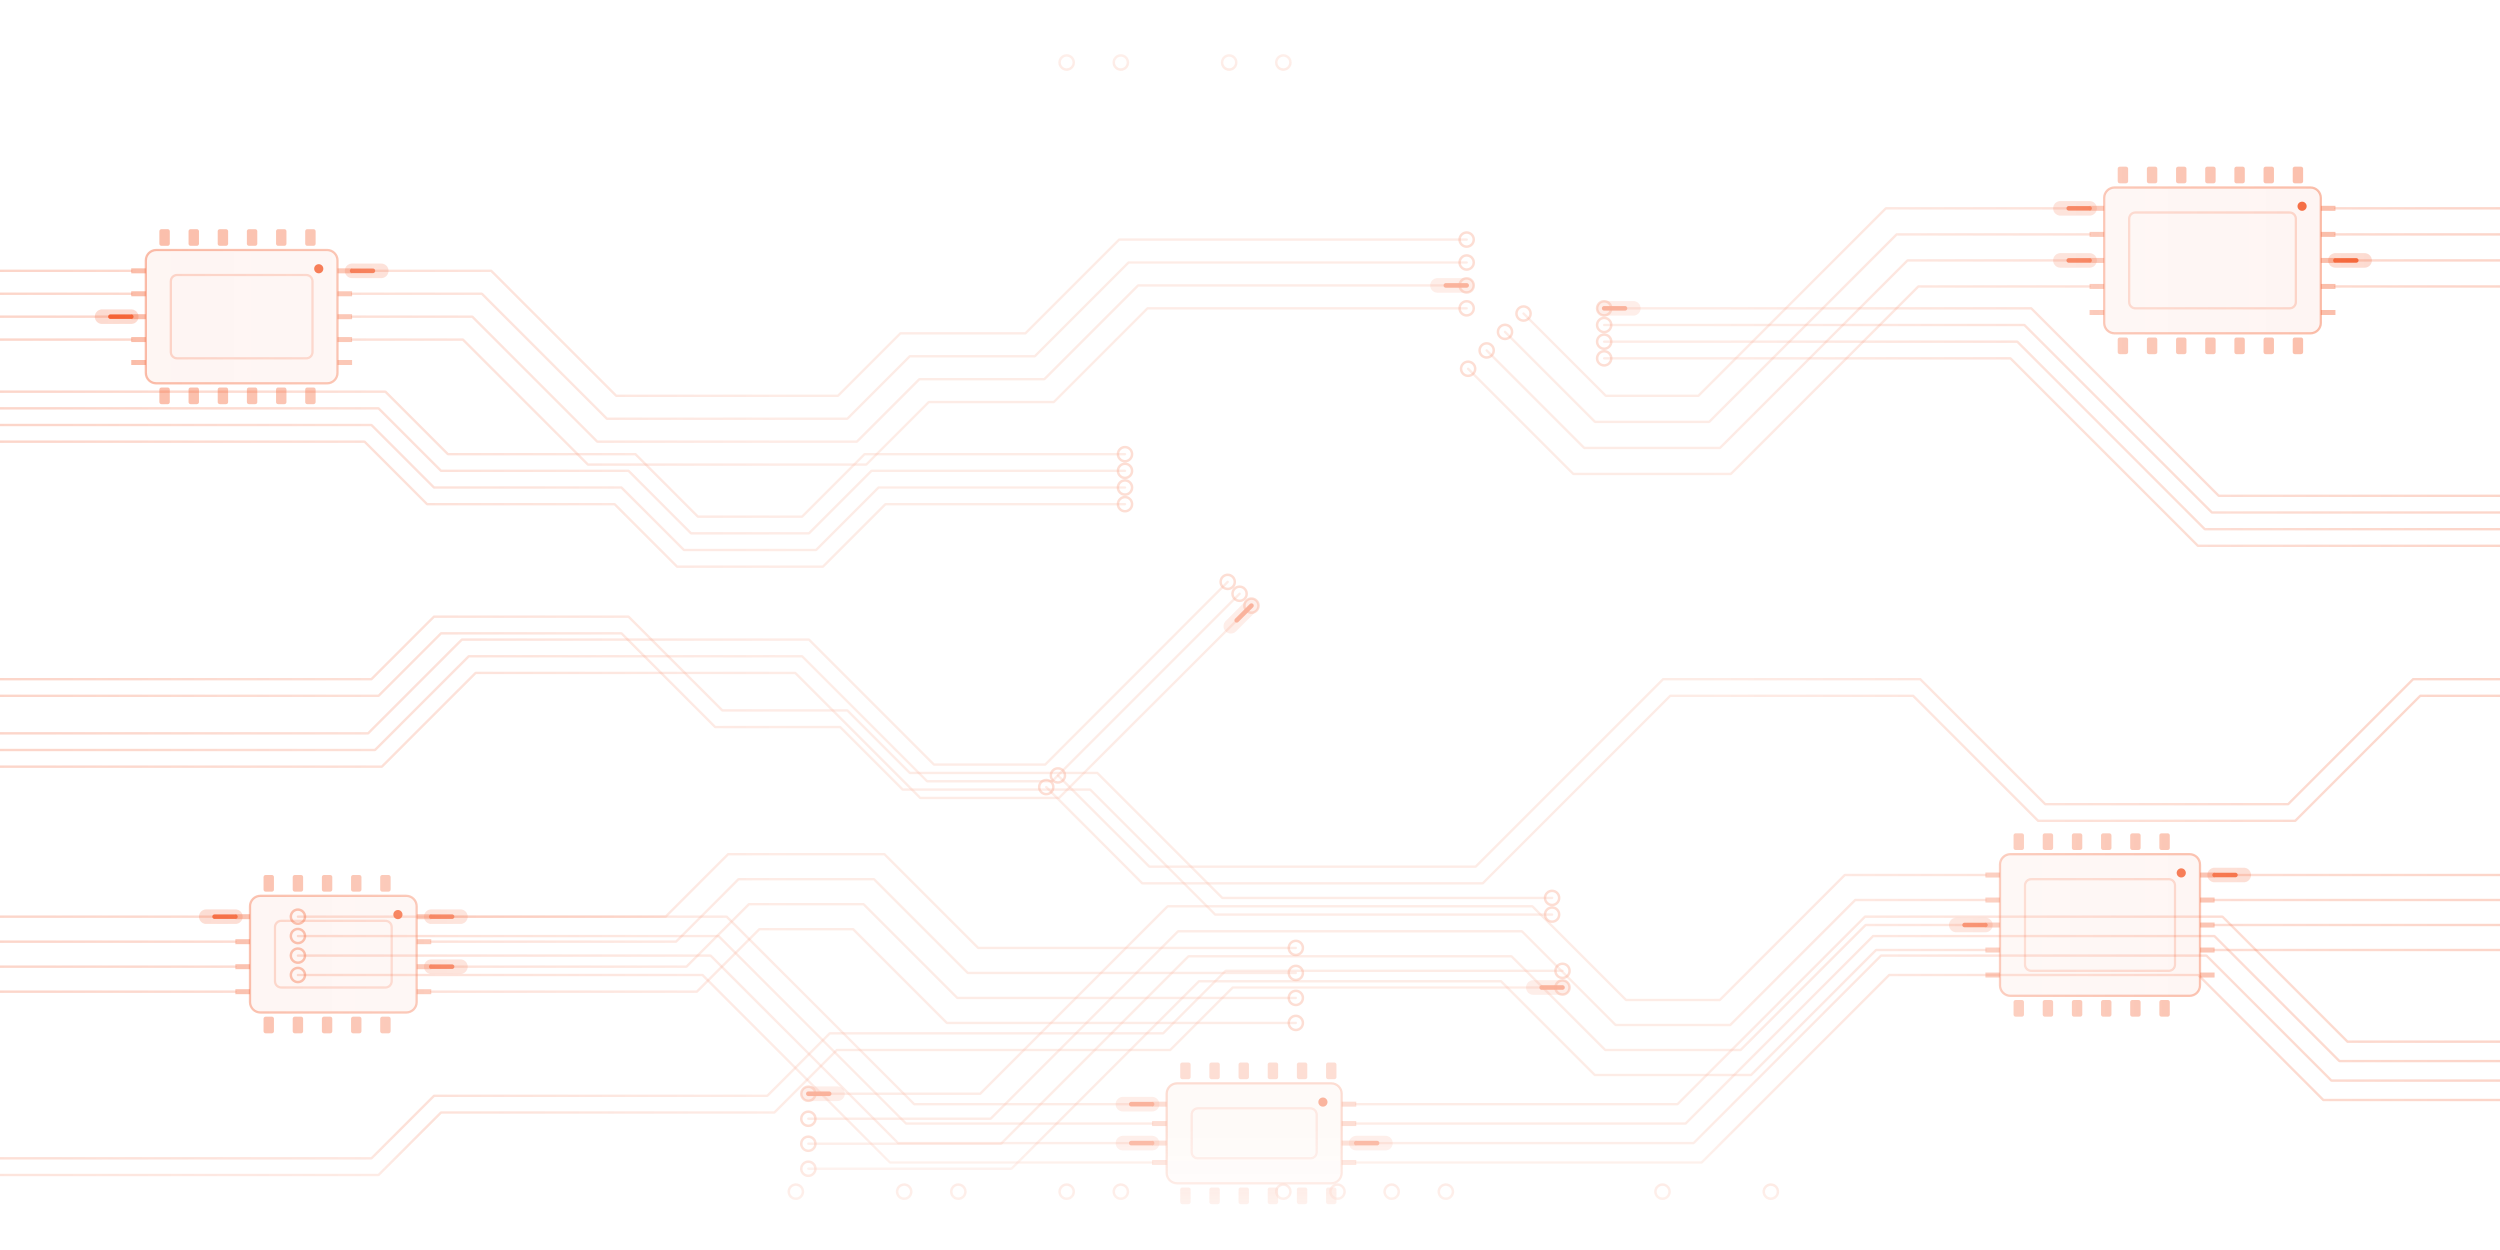
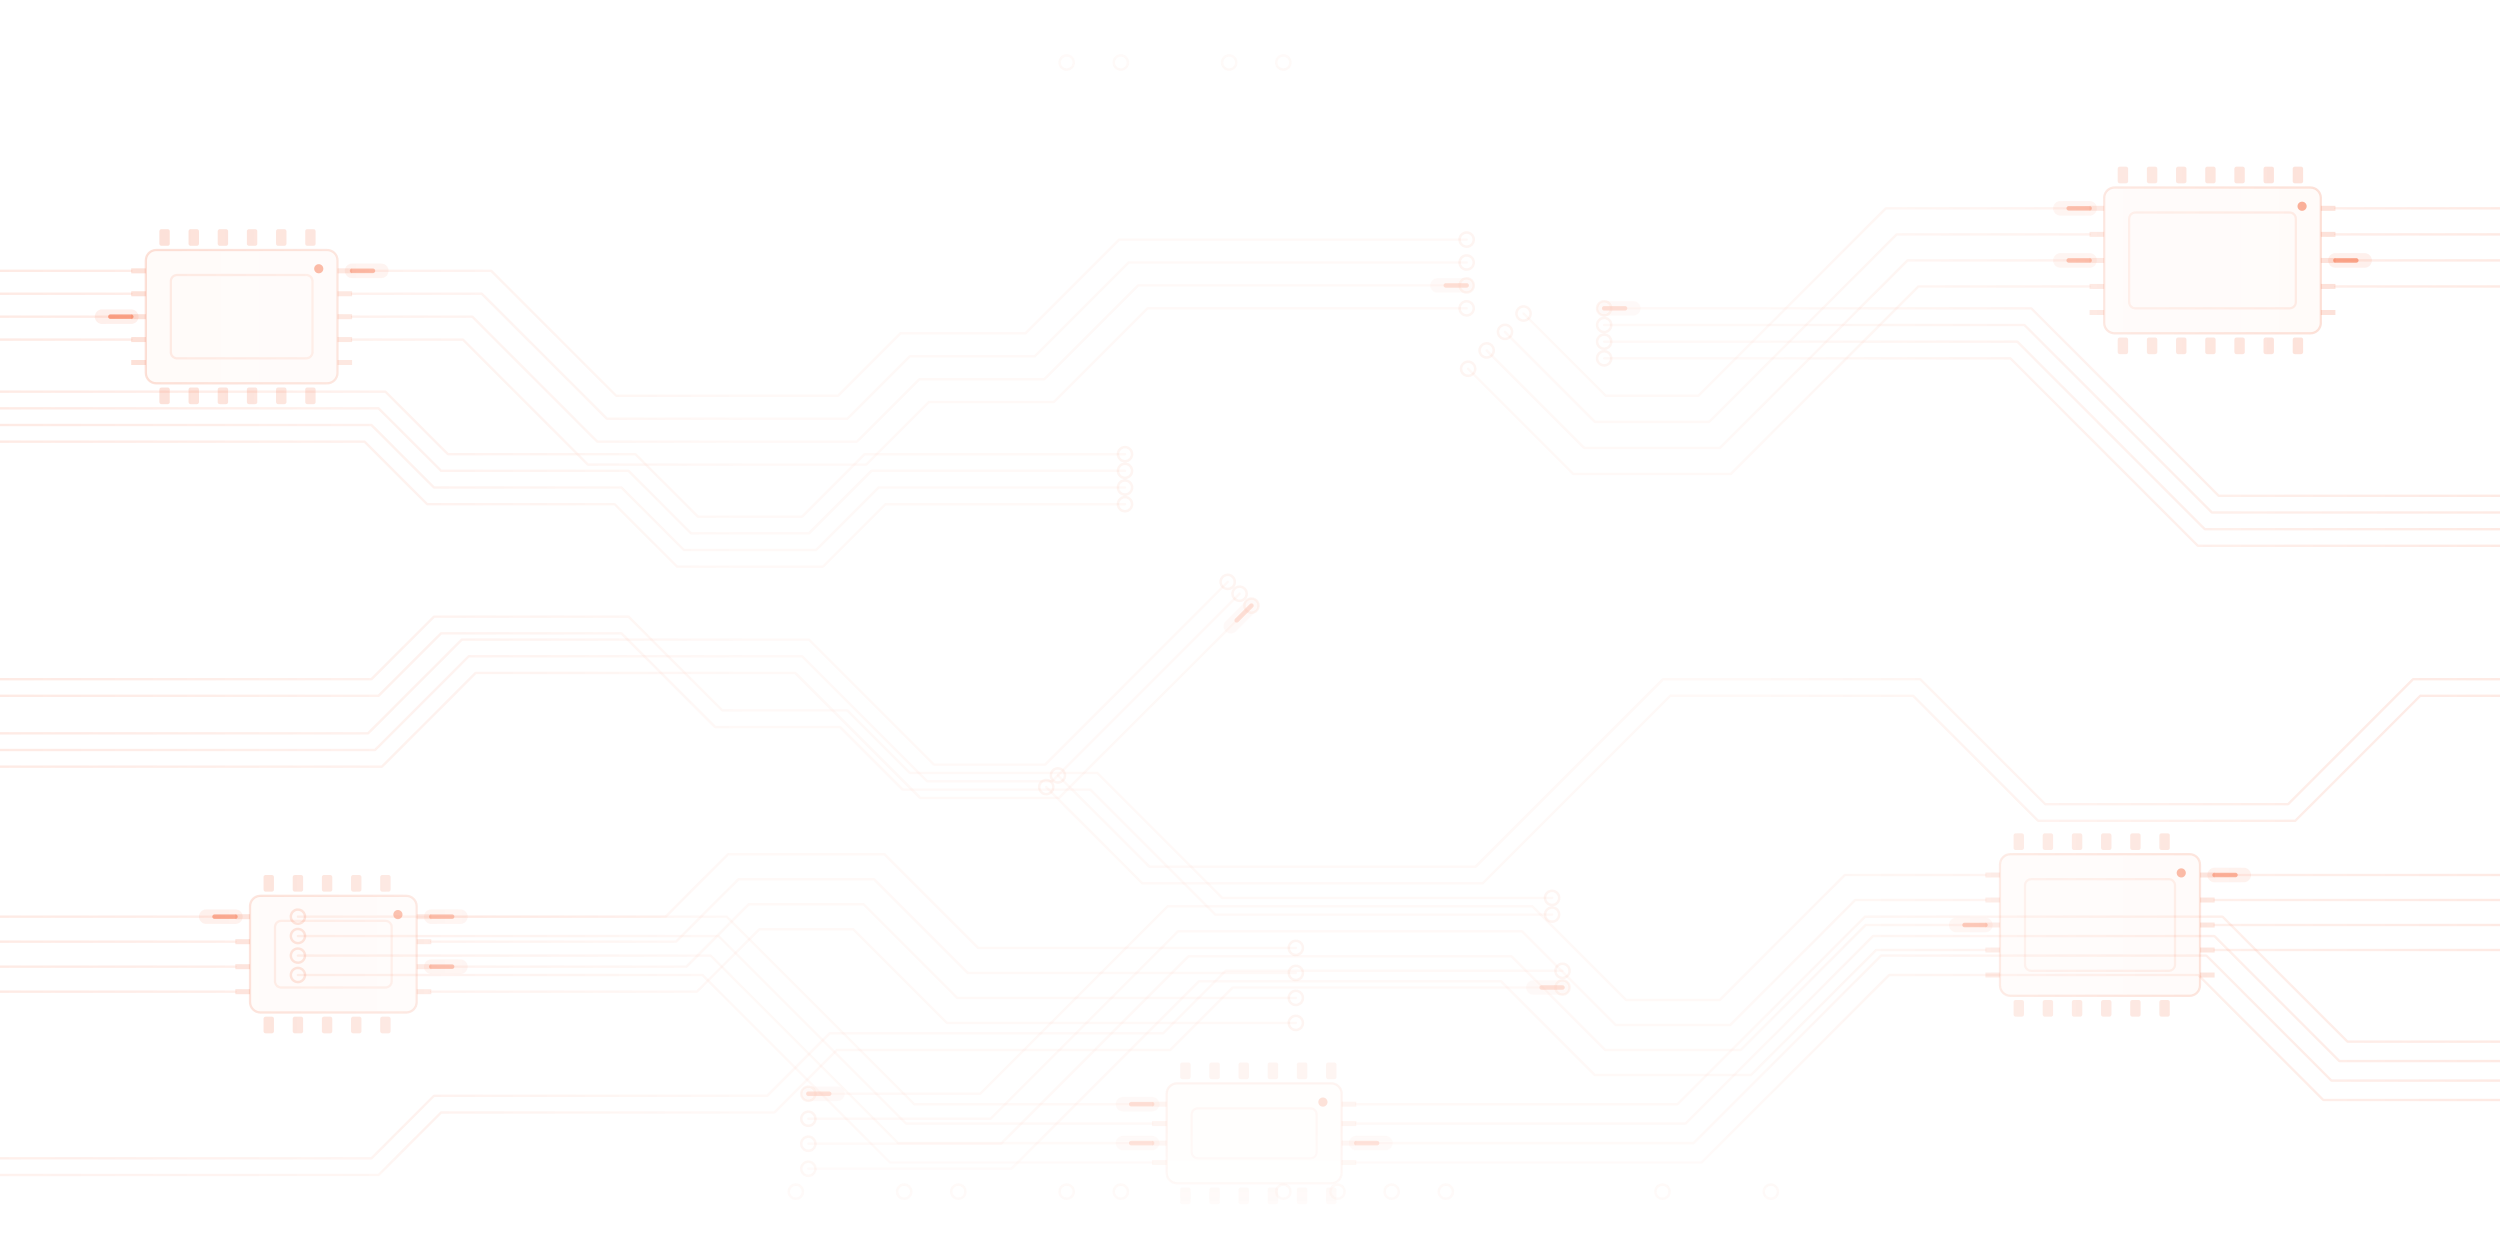
<svg xmlns="http://www.w3.org/2000/svg" viewBox="0 0 1200 600" preserveAspectRatio="xMidYMid slice">
  <defs>
    <linearGradient id="fx" x1="0" x2="1">
      <stop offset="0" stop-color="#fff" />
-       <stop offset=".32" stop-color="#fff" stop-opacity=".45" />
-       <stop offset=".68" stop-color="#fff" stop-opacity=".45" />
+       <stop offset=".3" stop-color="#fff" stop-opacity=".3" />
+       <stop offset=".7" stop-color="#fff" stop-opacity=".3" />
      <stop offset="1" stop-color="#fff" />
    </linearGradient>
    <linearGradient id="fy" x1="0" x2="0" y1="0" y2="1">
      <stop offset="0" stop-color="#fff" stop-opacity="0" />
      <stop offset=".1" stop-color="#fff" />
      <stop offset=".9" stop-color="#fff" />
      <stop offset="1" stop-color="#fff" stop-opacity="0" />
    </linearGradient>
    <mask id="mx">
      <rect width="1200" height="600" fill="url(#fx)" />
    </mask>
    <mask id="my">
      <rect width="1200" height="600" fill="url(#fy)" />
    </mask>
  </defs>
-   <style>path,line{fill:none;stroke-linecap:round;stroke-linejoin:round}.t path{stroke:rgba(244,81,30,0.24);stroke-width:1.15}.pk path{stroke:rgba(244,81,30,0.95);stroke-width:2.2;stroke-dasharray:10 990}.pg path{stroke:rgba(244,81,30,0.22);stroke-width:7;stroke-dasharray:14 986}.c rect{fill:rgba(244,81,30,0.06);stroke:rgba(244,81,30,0.42);stroke-width:1.1}.c .core{fill:none;stroke:rgba(244,81,30,0.24)}.pin line{stroke:rgba(244,81,30,0.42);stroke-width:2.4;stroke-linecap:butt}.v circle{fill:none;stroke:rgba(244,81,30,0.42);stroke-width:1.2}.pd rect{fill:rgba(244,81,30,0.42)}.led circle{fill:rgba(244,81,30,0.95)}.pk path,.pg path{animation:run 6s linear infinite}.led circle{animation:blink 3.2s ease-in-out infinite}@keyframes run{from{stroke-dashoffset:1000}to{stroke-dashoffset:0}}@keyframes blink{0%,100%{opacity:.15}45%,55%{opacity:1}}</style>
+   <style>path,line{fill:none;stroke-linecap:round;stroke-linejoin:round}.t path{stroke:rgba(244,81,30,0.12);stroke-width:1.15}.pk path{stroke:rgba(244,81,30,0.55);stroke-width:2.2;stroke-dasharray:10 990}.pg path{stroke:rgba(244,81,30,0.10);stroke-width:7;stroke-dasharray:14 986}.c rect{fill:rgba(244,81,30,0.03);stroke:rgba(244,81,30,0.20);stroke-width:1.1}.c .core{fill:none;stroke:rgba(244,81,30,0.12)}.pin line{stroke:rgba(244,81,30,0.20);stroke-width:2.4;stroke-linecap:butt}.v circle{fill:none;stroke:rgba(244,81,30,0.20);stroke-width:1.2}.pd rect{fill:rgba(244,81,30,0.20)}.led circle{fill:rgba(244,81,30,0.55)}.pk path,.pg path{animation:run 6s linear infinite}.led circle{animation:blink 3.2s ease-in-out infinite}@keyframes run{from{stroke-dashoffset:1000}to{stroke-dashoffset:0}}@keyframes blink{0%,100%{opacity:.15}45%,55%{opacity:1}}</style>
  <g mask="url(#my)">
    <g mask="url(#mx)">
      <g class="t">
        <path d="M63.0 130.0 L-130.2 130.0 L-160.2 100.0 L-293.8 100.0 L-353.8 160.0 L-413.8 160.0 L-443.8 190.0 L-527.0 190.0" />
        <path d="M63.0 141.0 L-134.7 141.0 L-164.7 111.0 L-289.3 111.0 L-349.3 171.0 L-409.3 171.0 L-439.3 201.0 L-527.0 201.0" />
        <path d="M63.0 152.0 L-139.3 152.0 L-169.3 122.0 L-284.7 122.0 L-344.7 182.0 L-404.7 182.0 L-434.7 212.0 L-527.0 212.0" />
        <path d="M63.0 163.0 L-143.8 163.0 L-173.8 133.0 L-280.2 133.0 L-340.2 193.0 L-400.2 193.0 L-430.2 223.0 L-527.0 223.0" />
        <path d="M169.0 130.0 L235.8 130.0 L295.8 190.0 L402.2 190.0 L432.2 160.0 L492.2 160.0 L537.2 115.0 L704.0 115.0" />
        <path d="M169.0 141.0 L231.3 141.0 L291.3 201.0 L406.7 201.0 L436.7 171.0 L496.7 171.0 L541.7 126.0 L704.0 126.0" />
        <path d="M169.0 152.0 L226.7 152.0 L286.7 212.0 L411.3 212.0 L441.3 182.0 L501.3 182.0 L546.3 137.0 L704.0 137.0" />
        <path d="M169.0 163.0 L222.2 163.0 L282.2 223.0 L415.8 223.0 L445.8 193.0 L505.8 193.0 L550.8 148.0 L704.0 148.0" />
        <path d="M1003.0 100.0 L905.2 100.0 L815.2 190.0 L770.8 190.0 L731.3 150.5" />
        <path d="M1003.0 112.5 L910.4 112.5 L820.4 202.5 L765.6 202.5 L722.4 159.3" />
        <path d="M1003.0 125.0 L915.6 125.0 L825.6 215.0 L760.4 215.0 L713.6 168.2" />
        <path d="M1003.0 137.5 L920.8 137.5 L830.8 227.5 L755.2 227.5 L704.7 177.0" />
        <path d="M1121.0 100.0 L1203.2 100.0 L1263.2 40.0 L1338.8 40.0 L1428.8 130.0 L1621.0 130.0" />
        <path d="M1121.0 112.5 L1208.4 112.5 L1268.4 52.5 L1333.6 52.5 L1423.6 142.5 L1621.0 142.5" />
        <path d="M1121.0 125.0 L1213.6 125.0 L1273.6 65.0 L1328.4 65.0 L1418.4 155.0 L1621.0 155.0" />
        <path d="M1121.0 137.5 L1218.8 137.5 L1278.8 77.5 L1323.2 77.5 L1413.2 167.5 L1621.0 167.5" />
        <path d="M113.0 440.0 L-94.5 440.0 L-124.5 470.0 L-317.0 470.0" />
        <path d="M113.0 452.0 L-89.5 452.0 L-119.5 482.0 L-317.0 482.0" />
        <path d="M113.0 464.0 L-84.5 464.0 L-114.5 494.0 L-317.0 494.0" />
        <path d="M113.0 476.0 L-79.5 476.0 L-109.5 506.0 L-317.0 506.0" />
        <path d="M207.0 440.0 L319.5 440.0 L349.5 410.0 L424.5 410.0 L469.5 455.0 L622.0 455.0" />
        <path d="M207.0 452.0 L324.5 452.0 L354.5 422.0 L419.5 422.0 L464.5 467.0 L622.0 467.0" />
        <path d="M207.0 464.0 L329.5 464.0 L359.5 434.0 L414.5 434.0 L459.5 479.0 L622.0 479.0" />
        <path d="M207.0 476.0 L334.5 476.0 L364.5 446.0 L409.5 446.0 L454.5 491.0 L622.0 491.0" />
        <path d="M953.0 420.0 L885.5 420.0 L825.5 480.0 L780.5 480.0 L735.5 435.0 L560.5 435.0 L470.5 525.0 L388.0 525.0" />
        <path d="M953.0 432.0 L890.5 432.0 L830.5 492.0 L775.5 492.0 L730.5 447.0 L565.5 447.0 L475.5 537.0 L388.0 537.0" />
        <path d="M953.0 444.0 L895.5 444.0 L835.5 504.0 L770.5 504.0 L725.5 459.0 L570.5 459.0 L480.5 549.0 L388.0 549.0" />
        <path d="M953.0 456.0 L900.5 456.0 L840.5 516.0 L765.5 516.0 L720.5 471.0 L575.5 471.0 L485.5 561.0 L388.0 561.0" />
        <path d="M1063.0 420.0 L1215.5 420.0 L1305.5 330.0 L1380.5 330.0 L1410.5 360.0 L1555.5 360.0 L1640.3 275.3" />
        <path d="M1063.0 432.0 L1220.5 432.0 L1310.5 342.0 L1375.5 342.0 L1405.5 372.0 L1560.5 372.0 L1648.8 283.8" />
        <path d="M1063.0 444.0 L1225.5 444.0 L1315.5 354.0 L1370.5 354.0 L1400.5 384.0 L1565.5 384.0 L1657.2 292.2" />
        <path d="M1063.0 456.0 L1230.5 456.0 L1320.5 366.0 L1365.5 366.0 L1395.5 396.0 L1570.5 396.0 L1665.7 300.7" />
        <path d="M553.0 530.0 L438.8 530.0 L348.8 440.0 L143.0 440.0" />
        <path d="M553.0 539.3 L434.9 539.3 L344.9 449.3 L143.0 449.3" />
        <path d="M553.0 548.7 L431.1 548.7 L341.1 458.7 L143.0 458.7" />
        <path d="M553.0 558.0 L427.2 558.0 L337.2 468.0 L143.0 468.0" />
        <path d="M651.0 530.0 L805.2 530.0 L895.2 440.0 L1066.8 440.0 L1126.8 500.0 L1321.0 500.0" />
        <path d="M651.0 539.3 L809.1 539.3 L899.1 449.3 L1062.9 449.3 L1122.9 509.3 L1321.0 509.3" />
        <path d="M651.0 548.7 L812.9 548.7 L902.9 458.7 L1059.1 458.7 L1119.1 518.7 L1321.0 518.7" />
        <path d="M651.0 558.0 L816.8 558.0 L906.8 468.0 L1055.2 468.0 L1115.2 528.0 L1321.0 528.0" />
        <path d="M-20.0 352.0 L176.7 352.0 L221.7 307.0 L388.3 307.0 L448.3 367.0 L501.7 367.0 L589.3 279.3" />
        <path d="M-20.0 360.0 L180.0 360.0 L225.0 315.0 L385.0 315.0 L445.0 375.0 L505.0 375.0 L595.0 285.0" />
        <path d="M-20.0 368.0 L183.3 368.0 L228.3 323.0 L381.7 323.0 L441.7 383.0 L508.3 383.0 L600.7 290.7" />
        <path d="M-20.0 326.0 L178.3 326.0 L208.3 296.0 L301.7 296.0 L346.7 341.0 L406.7 341.0 L436.7 371.0 L526.7 371.0 L586.7 431.0 L745.0 431.0" />
        <path d="M-20.0 334.0 L181.7 334.0 L211.7 304.0 L298.3 304.0 L343.3 349.0 L403.3 349.0 L433.3 379.0 L523.3 379.0 L583.3 439.0 L745.0 439.0" />
        <path d="M1220.0 262.0 L1055.0 262.0 L965.0 172.0 L770.0 172.0" />
        <path d="M1220.0 254.0 L1058.3 254.0 L968.3 164.0 L770.0 164.0" />
        <path d="M1220.0 246.0 L1061.7 246.0 L971.7 156.0 L770.0 156.0" />
        <path d="M1220.0 238.0 L1065.0 238.0 L975.0 148.0 L770.0 148.0" />
        <path d="M-20.0 188.0 L185.0 188.0 L215.0 218.0 L305.0 218.0 L335.0 248.0 L385.0 248.0 L415.0 218.0 L540.0 218.0" />
        <path d="M-20.0 196.0 L181.7 196.0 L211.7 226.0 L301.7 226.0 L331.7 256.0 L388.3 256.0 L418.3 226.0 L540.0 226.0" />
        <path d="M-20.0 204.0 L178.3 204.0 L208.3 234.0 L298.3 234.0 L328.3 264.0 L391.7 264.0 L421.7 234.0 L540.0 234.0" />
        <path d="M-20.0 212.0 L175.0 212.0 L205.0 242.0 L295.0 242.0 L325.0 272.0 L395.0 272.0 L425.0 242.0 L540.0 242.0" />
        <path d="M-20.0 556.0 L178.3 556.0 L208.3 526.0 L368.3 526.0 L398.3 496.0 L558.3 496.0 L588.3 466.0 L750.0 466.0" />
        <path d="M-20.0 564.0 L181.7 564.0 L211.7 534.0 L371.7 534.0 L401.7 504.0 L561.7 504.0 L591.7 474.0 L750.0 474.0" />
        <path d="M1220.0 334.0 L1161.7 334.0 L1101.7 394.0 L978.3 394.0 L918.3 334.0 L801.7 334.0 L711.7 424.0 L548.3 424.0 L502.2 377.8" />
        <path d="M1220.0 326.0 L1158.3 326.0 L1098.3 386.0 L981.7 386.0 L921.7 326.0 L798.3 326.0 L708.3 416.0 L551.7 416.0 L507.8 372.2" />
      </g>
      <g class="v">
        <circle cx="-527.0" cy="190.0" r="3.4" />
        <circle cx="-527.0" cy="201.0" r="3.4" />
        <circle cx="-527.0" cy="212.0" r="3.4" />
        <circle cx="-527.0" cy="223.0" r="3.4" />
        <circle cx="704.0" cy="115.0" r="3.4" />
        <circle cx="704.0" cy="126.0" r="3.4" />
        <circle cx="704.0" cy="137.0" r="3.4" />
        <circle cx="704.0" cy="148.0" r="3.4" />
        <circle cx="731.3" cy="150.5" r="3.4" />
        <circle cx="722.4" cy="159.3" r="3.4" />
        <circle cx="713.6" cy="168.2" r="3.4" />
        <circle cx="704.7" cy="177.0" r="3.4" />
        <circle cx="1621.0" cy="130.0" r="3.4" />
        <circle cx="1621.0" cy="142.5" r="3.4" />
        <circle cx="1621.0" cy="155.0" r="3.4" />
        <circle cx="1621.0" cy="167.5" r="3.4" />
        <circle cx="-317.0" cy="470.0" r="3.4" />
        <circle cx="-317.0" cy="482.0" r="3.4" />
        <circle cx="-317.0" cy="494.0" r="3.4" />
        <circle cx="-317.0" cy="506.0" r="3.4" />
        <circle cx="622.0" cy="455.0" r="3.4" />
        <circle cx="622.0" cy="467.0" r="3.4" />
        <circle cx="622.0" cy="479.0" r="3.4" />
        <circle cx="622.0" cy="491.0" r="3.4" />
        <circle cx="388.0" cy="525.0" r="3.4" />
        <circle cx="388.0" cy="537.0" r="3.4" />
        <circle cx="388.0" cy="549.0" r="3.4" />
        <circle cx="388.0" cy="561.0" r="3.4" />
        <circle cx="1640.3" cy="275.3" r="3.4" />
        <circle cx="1648.8" cy="283.8" r="3.4" />
        <circle cx="1657.2" cy="292.2" r="3.4" />
        <circle cx="1665.7" cy="300.7" r="3.4" />
        <circle cx="143.0" cy="440.0" r="3.4" />
        <circle cx="143.0" cy="449.3" r="3.4" />
        <circle cx="143.0" cy="458.7" r="3.4" />
        <circle cx="143.0" cy="468.0" r="3.4" />
        <circle cx="1321.0" cy="500.0" r="3.4" />
        <circle cx="1321.0" cy="509.3" r="3.4" />
        <circle cx="1321.0" cy="518.7" r="3.4" />
        <circle cx="1321.0" cy="528.0" r="3.4" />
        <circle cx="589.3" cy="279.3" r="3.4" />
        <circle cx="595.0" cy="285.0" r="3.4" />
        <circle cx="600.7" cy="290.7" r="3.4" />
        <circle cx="745.0" cy="431.0" r="3.4" />
        <circle cx="745.0" cy="439.0" r="3.4" />
        <circle cx="770.0" cy="172.0" r="3.4" />
        <circle cx="770.0" cy="164.0" r="3.4" />
        <circle cx="770.0" cy="156.0" r="3.4" />
        <circle cx="770.0" cy="148.0" r="3.4" />
        <circle cx="540.0" cy="218.0" r="3.4" />
        <circle cx="540.0" cy="226.0" r="3.4" />
        <circle cx="540.0" cy="234.0" r="3.4" />
        <circle cx="540.0" cy="242.0" r="3.4" />
        <circle cx="750.0" cy="466.0" r="3.4" />
        <circle cx="750.0" cy="474.0" r="3.4" />
        <circle cx="502.2" cy="377.8" r="3.4" />
        <circle cx="507.8" cy="372.2" r="3.4" />
        <circle cx="382.0" cy="572.0" r="3.4" />
        <circle cx="434.0" cy="572.0" r="3.4" />
        <circle cx="460.0" cy="572.0" r="3.4" />
        <circle cx="512.0" cy="30.0" r="3.4" />
        <circle cx="512.0" cy="572.0" r="3.4" />
        <circle cx="538.0" cy="30.0" r="3.4" />
        <circle cx="538.0" cy="572.0" r="3.4" />
        <circle cx="590.0" cy="30.0" r="3.4" />
        <circle cx="616.0" cy="30.0" r="3.4" />
        <circle cx="616.0" cy="572.0" r="3.4" />
        <circle cx="642.0" cy="572.0" r="3.4" />
        <circle cx="668.0" cy="572.0" r="3.4" />
        <circle cx="694.0" cy="572.0" r="3.4" />
        <circle cx="798.0" cy="572.0" r="3.4" />
        <circle cx="850.0" cy="572.0" r="3.4" />
      </g>
      <g class="c">
        <rect x="70" y="120" width="92" height="64" rx="5" />
        <rect class="core" x="82" y="132" width="68" height="40" rx="3" />
        <rect x="1010" y="90" width="104" height="70" rx="5" />
        <rect class="core" x="1022" y="102" width="80" height="46" rx="3" />
        <rect x="120" y="430" width="80" height="56" rx="5" />
        <rect class="core" x="132" y="442" width="56" height="32" rx="3" />
        <rect x="960" y="410" width="96" height="68" rx="5" />
        <rect class="core" x="972" y="422" width="72" height="44" rx="3" />
        <rect x="560" y="520" width="84" height="48" rx="5" />
        <rect class="core" x="572" y="532" width="60" height="24" rx="3" />
      </g>
      <g class="pin">
        <line x1="70.0" y1="130.0" x2="63.0" y2="130.0" />
        <line x1="70.0" y1="141.0" x2="63.0" y2="141.0" />
        <line x1="70.0" y1="152.0" x2="63.0" y2="152.0" />
        <line x1="70.0" y1="163.0" x2="63.0" y2="163.0" />
        <line x1="70.0" y1="174.0" x2="63.0" y2="174.0" />
        <line x1="162.0" y1="130.0" x2="169.0" y2="130.0" />
        <line x1="162.0" y1="141.0" x2="169.0" y2="141.0" />
        <line x1="162.0" y1="152.0" x2="169.0" y2="152.0" />
        <line x1="162.0" y1="163.0" x2="169.0" y2="163.0" />
        <line x1="162.0" y1="174.0" x2="169.0" y2="174.0" />
        <line x1="1010.0" y1="100.0" x2="1003.0" y2="100.0" />
        <line x1="1010.0" y1="112.5" x2="1003.0" y2="112.5" />
        <line x1="1010.0" y1="125.0" x2="1003.0" y2="125.0" />
        <line x1="1010.0" y1="137.5" x2="1003.0" y2="137.5" />
        <line x1="1010.0" y1="150.0" x2="1003.0" y2="150.0" />
        <line x1="1114.0" y1="100.0" x2="1121.0" y2="100.0" />
        <line x1="1114.0" y1="112.5" x2="1121.0" y2="112.5" />
        <line x1="1114.0" y1="125.0" x2="1121.0" y2="125.0" />
        <line x1="1114.0" y1="137.5" x2="1121.0" y2="137.5" />
        <line x1="1114.0" y1="150.0" x2="1121.0" y2="150.0" />
        <line x1="120.0" y1="440.0" x2="113.0" y2="440.0" />
        <line x1="120.0" y1="452.0" x2="113.0" y2="452.0" />
        <line x1="120.0" y1="464.0" x2="113.0" y2="464.0" />
        <line x1="120.0" y1="476.0" x2="113.0" y2="476.0" />
        <line x1="200.0" y1="440.0" x2="207.0" y2="440.0" />
        <line x1="200.0" y1="452.0" x2="207.0" y2="452.0" />
        <line x1="200.0" y1="464.0" x2="207.0" y2="464.0" />
        <line x1="200.0" y1="476.0" x2="207.0" y2="476.0" />
        <line x1="960.0" y1="420.0" x2="953.0" y2="420.0" />
        <line x1="960.0" y1="432.0" x2="953.0" y2="432.0" />
        <line x1="960.0" y1="444.0" x2="953.0" y2="444.0" />
        <line x1="960.0" y1="456.0" x2="953.0" y2="456.0" />
        <line x1="960.0" y1="468.0" x2="953.0" y2="468.0" />
        <line x1="1056.0" y1="420.0" x2="1063.0" y2="420.0" />
        <line x1="1056.0" y1="432.0" x2="1063.0" y2="432.0" />
        <line x1="1056.0" y1="444.0" x2="1063.0" y2="444.0" />
        <line x1="1056.0" y1="456.0" x2="1063.0" y2="456.0" />
        <line x1="1056.0" y1="468.0" x2="1063.0" y2="468.0" />
        <line x1="560.0" y1="530.0" x2="553.0" y2="530.0" />
        <line x1="560.0" y1="539.3" x2="553.0" y2="539.3" />
        <line x1="560.0" y1="548.7" x2="553.0" y2="548.7" />
        <line x1="560.0" y1="558.0" x2="553.0" y2="558.0" />
        <line x1="644.0" y1="530.0" x2="651.0" y2="530.0" />
        <line x1="644.0" y1="539.3" x2="651.0" y2="539.3" />
        <line x1="644.0" y1="548.7" x2="651.0" y2="548.7" />
        <line x1="644.0" y1="558.0" x2="651.0" y2="558.0" />
      </g>
      <g class="pd">
        <rect x="76.5" y="110.0" width="5" height="8" rx="1" />
        <rect x="76.5" y="186.0" width="5" height="8" rx="1" />
        <rect x="90.5" y="110.0" width="5" height="8" rx="1" />
        <rect x="90.5" y="186.0" width="5" height="8" rx="1" />
        <rect x="104.5" y="110.0" width="5" height="8" rx="1" />
        <rect x="104.5" y="186.0" width="5" height="8" rx="1" />
        <rect x="118.5" y="110.0" width="5" height="8" rx="1" />
        <rect x="118.5" y="186.0" width="5" height="8" rx="1" />
        <rect x="132.5" y="110.0" width="5" height="8" rx="1" />
        <rect x="132.5" y="186.0" width="5" height="8" rx="1" />
        <rect x="146.5" y="110.0" width="5" height="8" rx="1" />
        <rect x="146.5" y="186.0" width="5" height="8" rx="1" />
        <rect x="1016.5" y="80.0" width="5" height="8" rx="1" />
        <rect x="1016.5" y="162.0" width="5" height="8" rx="1" />
        <rect x="1030.5" y="80.0" width="5" height="8" rx="1" />
        <rect x="1030.5" y="162.0" width="5" height="8" rx="1" />
        <rect x="1044.5" y="80.0" width="5" height="8" rx="1" />
        <rect x="1044.5" y="162.0" width="5" height="8" rx="1" />
        <rect x="1058.5" y="80.0" width="5" height="8" rx="1" />
        <rect x="1058.5" y="162.0" width="5" height="8" rx="1" />
        <rect x="1072.5" y="80.0" width="5" height="8" rx="1" />
        <rect x="1072.5" y="162.0" width="5" height="8" rx="1" />
        <rect x="1086.5" y="80.0" width="5" height="8" rx="1" />
        <rect x="1086.5" y="162.0" width="5" height="8" rx="1" />
        <rect x="1100.5" y="80.0" width="5" height="8" rx="1" />
        <rect x="1100.5" y="162.0" width="5" height="8" rx="1" />
        <rect x="126.5" y="420.0" width="5" height="8" rx="1" />
        <rect x="126.5" y="488.0" width="5" height="8" rx="1" />
        <rect x="140.5" y="420.0" width="5" height="8" rx="1" />
        <rect x="140.5" y="488.0" width="5" height="8" rx="1" />
        <rect x="154.5" y="420.0" width="5" height="8" rx="1" />
        <rect x="154.5" y="488.0" width="5" height="8" rx="1" />
        <rect x="168.5" y="420.0" width="5" height="8" rx="1" />
        <rect x="168.5" y="488.0" width="5" height="8" rx="1" />
        <rect x="182.5" y="420.0" width="5" height="8" rx="1" />
        <rect x="182.5" y="488.0" width="5" height="8" rx="1" />
        <rect x="966.5" y="400.0" width="5" height="8" rx="1" />
        <rect x="966.5" y="480.0" width="5" height="8" rx="1" />
        <rect x="980.5" y="400.0" width="5" height="8" rx="1" />
        <rect x="980.5" y="480.0" width="5" height="8" rx="1" />
        <rect x="994.5" y="400.0" width="5" height="8" rx="1" />
        <rect x="994.5" y="480.0" width="5" height="8" rx="1" />
        <rect x="1008.5" y="400.0" width="5" height="8" rx="1" />
        <rect x="1008.5" y="480.0" width="5" height="8" rx="1" />
        <rect x="1022.5" y="400.0" width="5" height="8" rx="1" />
        <rect x="1022.5" y="480.0" width="5" height="8" rx="1" />
        <rect x="1036.5" y="400.0" width="5" height="8" rx="1" />
        <rect x="1036.5" y="480.0" width="5" height="8" rx="1" />
        <rect x="566.5" y="510.0" width="5" height="8" rx="1" />
        <rect x="566.5" y="570.0" width="5" height="8" rx="1" />
        <rect x="580.5" y="510.0" width="5" height="8" rx="1" />
        <rect x="580.5" y="570.0" width="5" height="8" rx="1" />
        <rect x="594.5" y="510.0" width="5" height="8" rx="1" />
        <rect x="594.5" y="570.0" width="5" height="8" rx="1" />
        <rect x="608.5" y="510.0" width="5" height="8" rx="1" />
        <rect x="608.5" y="570.0" width="5" height="8" rx="1" />
        <rect x="622.5" y="510.0" width="5" height="8" rx="1" />
        <rect x="622.5" y="570.0" width="5" height="8" rx="1" />
        <rect x="636.5" y="510.0" width="5" height="8" rx="1" />
        <rect x="636.5" y="570.0" width="5" height="8" rx="1" />
      </g>
      <g class="pg">
        <path d="M-527.0 190.0 L-443.8 190.0 L-413.8 160.0 L-353.8 160.0 L-293.8 100.0 L-160.2 100.0 L-130.2 130.0 L63.0 130.0" pathLength="1000" style="animation-duration:4.50s;animation-delay:-0.00s" />
        <path d="M63.0 152.0 L-139.3 152.0 L-169.3 122.0 L-284.7 122.0 L-344.7 182.0 L-404.7 182.0 L-434.7 212.0 L-527.0 212.0" pathLength="1000" style="animation-duration:5.23s;animation-delay:-1.37s" />
        <path d="M169.0 130.0 L235.8 130.0 L295.8 190.0 L402.2 190.0 L432.2 160.0 L492.2 160.0 L537.2 115.0 L704.0 115.0" pathLength="1000" style="animation-duration:5.96s;animation-delay:-2.74s" />
        <path d="M704.0 137.0 L546.3 137.0 L501.3 182.0 L441.3 182.0 L411.3 212.0 L286.7 212.0 L226.7 152.0 L169.0 152.0" pathLength="1000" style="animation-duration:6.69s;animation-delay:-4.11s" />
        <path d="M1003.0 100.0 L905.2 100.0 L815.2 190.0 L770.8 190.0 L731.3 150.5" pathLength="1000" style="animation-duration:7.42s;animation-delay:-5.48s" />
        <path d="M1003.0 125.0 L915.6 125.0 L825.6 215.0 L760.4 215.0 L713.6 168.2" pathLength="1000" style="animation-duration:8.15s;animation-delay:-6.85s" />
        <path d="M1621.0 130.0 L1428.8 130.0 L1338.8 40.0 L1263.2 40.0 L1203.2 100.0 L1121.0 100.0" pathLength="1000" style="animation-duration:8.88s;animation-delay:-8.22s" />
        <path d="M1121.0 125.0 L1213.6 125.0 L1273.6 65.0 L1328.4 65.0 L1418.4 155.0 L1621.0 155.0" pathLength="1000" style="animation-duration:5.11s;animation-delay:-4.48s" />
        <path d="M113.0 440.0 L-94.5 440.0 L-124.5 470.0 L-317.0 470.0" pathLength="1000" style="animation-duration:5.84s;animation-delay:-5.12s" />
        <path d="M-317.0 494.0 L-114.5 494.0 L-84.5 464.0 L113.0 464.0" pathLength="1000" style="animation-duration:6.57s;animation-delay:-5.76s" />
        <path d="M207.0 440.0 L319.5 440.0 L349.5 410.0 L424.5 410.0 L469.5 455.0 L622.0 455.0" pathLength="1000" style="animation-duration:7.30s;animation-delay:-6.40s" />
        <path d="M207.0 464.0 L329.5 464.0 L359.5 434.0 L414.5 434.0 L459.5 479.0 L622.0 479.0" pathLength="1000" style="animation-duration:8.03s;animation-delay:-7.04s" />
        <path d="M388.0 525.0 L470.5 525.0 L560.5 435.0 L735.5 435.0 L780.5 480.0 L825.5 480.0 L885.5 420.0 L953.0 420.0" pathLength="1000" style="animation-duration:8.76s;animation-delay:-7.68s" />
        <path d="M953.0 444.0 L895.5 444.0 L835.5 504.0 L770.5 504.0 L725.5 459.0 L570.5 459.0 L480.5 549.0 L388.0 549.0" pathLength="1000" style="animation-duration:4.99s;animation-delay:-2.84s" />
        <path d="M1063.0 420.0 L1215.5 420.0 L1305.5 330.0 L1380.5 330.0 L1410.5 360.0 L1555.5 360.0 L1640.3 275.3" pathLength="1000" style="animation-duration:5.72s;animation-delay:-2.02s" />
        <path d="M1657.2 292.2 L1565.5 384.0 L1400.5 384.0 L1370.5 354.0 L1315.5 354.0 L1225.5 444.0 L1063.0 444.0" pathLength="1000" style="animation-duration:6.45s;animation-delay:-1.20s" />
        <path d="M553.0 530.0 L438.8 530.0 L348.8 440.0 L143.0 440.0" pathLength="1000" style="animation-duration:7.18s;animation-delay:-0.38s" />
        <path d="M553.0 548.7 L431.1 548.7 L341.1 458.7 L143.0 458.7" pathLength="1000" style="animation-duration:7.91s;animation-delay:-7.47s" />
        <path d="M1321.0 500.0 L1126.8 500.0 L1066.8 440.0 L895.2 440.0 L805.2 530.0 L651.0 530.0" pathLength="1000" style="animation-duration:8.64s;animation-delay:-7.38s" />
        <path d="M651.0 548.7 L812.9 548.7 L902.9 458.7 L1059.1 458.7 L1119.1 518.7 L1321.0 518.7" pathLength="1000" style="animation-duration:4.87s;animation-delay:-1.68s" />
        <path d="M-20.0 352.0 L176.7 352.0 L221.7 307.0 L388.3 307.0 L448.3 367.0 L501.7 367.0 L589.3 279.3" pathLength="1000" style="animation-duration:5.60s;animation-delay:-5.00s" />
        <path d="M600.7 290.7 L508.3 383.0 L441.7 383.0 L381.7 323.0 L228.3 323.0 L183.3 368.0 L-20.0 368.0" pathLength="1000" style="animation-duration:6.33s;animation-delay:-3.45s" />
        <path d="M-20.0 334.0 L181.7 334.0 L211.7 304.0 L298.3 304.0 L343.3 349.0 L403.3 349.0 L433.3 379.0 L523.3 379.0 L583.3 439.0 L745.0 439.0" pathLength="1000" style="animation-duration:7.06s;animation-delay:-1.90s" />
        <path d="M1220.0 254.0 L1058.3 254.0 L968.3 164.0 L770.0 164.0" pathLength="1000" style="animation-duration:7.79s;animation-delay:-0.35s" />
        <path d="M770.0 148.0 L975.0 148.0 L1065.0 238.0 L1220.0 238.0" pathLength="1000" style="animation-duration:8.52s;animation-delay:-7.32s" />
        <path d="M-20.0 196.0 L181.7 196.0 L211.7 226.0 L301.7 226.0 L331.7 256.0 L388.3 256.0 L418.3 226.0 L540.0 226.0" pathLength="1000" style="animation-duration:4.75s;animation-delay:-1.00s" />
        <path d="M-20.0 212.0 L175.0 212.0 L205.0 242.0 L295.0 242.0 L325.0 272.0 L395.0 272.0 L425.0 242.0 L540.0 242.0" pathLength="1000" style="animation-duration:5.48s;animation-delay:-2.74s" />
        <path d="M750.0 474.0 L591.7 474.0 L561.7 504.0 L401.7 504.0 L371.7 534.0 L211.7 534.0 L181.7 564.0 L-20.0 564.0" pathLength="1000" style="animation-duration:6.21s;animation-delay:-5.94s" />
        <path d="M1220.0 326.0 L1158.3 326.0 L1098.3 386.0 L981.7 386.0 L921.7 326.0 L798.3 326.0 L708.3 416.0 L551.7 416.0 L507.8 372.2" pathLength="1000" style="animation-duration:6.94s;animation-delay:-3.66s" />
      </g>
      <g class="pk">
        <path d="M-527.0 190.0 L-443.8 190.0 L-413.8 160.0 L-353.8 160.0 L-293.8 100.0 L-160.2 100.0 L-130.2 130.0 L63.0 130.0" pathLength="1000" style="animation-duration:4.50s;animation-delay:-0.00s" />
        <path d="M63.0 152.0 L-139.3 152.0 L-169.3 122.0 L-284.7 122.0 L-344.7 182.0 L-404.7 182.0 L-434.7 212.0 L-527.0 212.0" pathLength="1000" style="animation-duration:5.23s;animation-delay:-1.37s" />
        <path d="M169.0 130.0 L235.8 130.0 L295.8 190.0 L402.2 190.0 L432.2 160.0 L492.2 160.0 L537.2 115.0 L704.0 115.0" pathLength="1000" style="animation-duration:5.96s;animation-delay:-2.74s" />
        <path d="M704.0 137.0 L546.3 137.0 L501.3 182.0 L441.3 182.0 L411.3 212.0 L286.7 212.0 L226.7 152.0 L169.0 152.0" pathLength="1000" style="animation-duration:6.69s;animation-delay:-4.11s" />
        <path d="M1003.0 100.0 L905.2 100.0 L815.2 190.0 L770.8 190.0 L731.3 150.5" pathLength="1000" style="animation-duration:7.42s;animation-delay:-5.48s" />
        <path d="M1003.0 125.0 L915.6 125.0 L825.6 215.0 L760.4 215.0 L713.6 168.2" pathLength="1000" style="animation-duration:8.15s;animation-delay:-6.85s" />
        <path d="M1621.0 130.0 L1428.8 130.0 L1338.8 40.0 L1263.2 40.0 L1203.2 100.0 L1121.0 100.0" pathLength="1000" style="animation-duration:8.88s;animation-delay:-8.22s" />
        <path d="M1121.0 125.0 L1213.6 125.0 L1273.6 65.0 L1328.4 65.0 L1418.4 155.0 L1621.0 155.0" pathLength="1000" style="animation-duration:5.11s;animation-delay:-4.48s" />
        <path d="M113.0 440.0 L-94.5 440.0 L-124.5 470.0 L-317.0 470.0" pathLength="1000" style="animation-duration:5.84s;animation-delay:-5.12s" />
        <path d="M-317.0 494.0 L-114.5 494.0 L-84.5 464.0 L113.0 464.0" pathLength="1000" style="animation-duration:6.57s;animation-delay:-5.76s" />
        <path d="M207.0 440.0 L319.5 440.0 L349.5 410.0 L424.5 410.0 L469.5 455.0 L622.0 455.0" pathLength="1000" style="animation-duration:7.30s;animation-delay:-6.40s" />
        <path d="M207.0 464.0 L329.5 464.0 L359.5 434.0 L414.5 434.0 L459.5 479.0 L622.0 479.0" pathLength="1000" style="animation-duration:8.03s;animation-delay:-7.04s" />
        <path d="M388.0 525.0 L470.5 525.0 L560.5 435.0 L735.5 435.0 L780.5 480.0 L825.5 480.0 L885.5 420.0 L953.0 420.0" pathLength="1000" style="animation-duration:8.76s;animation-delay:-7.68s" />
        <path d="M953.0 444.0 L895.5 444.0 L835.5 504.0 L770.5 504.0 L725.5 459.0 L570.5 459.0 L480.5 549.0 L388.0 549.0" pathLength="1000" style="animation-duration:4.99s;animation-delay:-2.84s" />
        <path d="M1063.0 420.0 L1215.5 420.0 L1305.5 330.0 L1380.5 330.0 L1410.5 360.0 L1555.5 360.0 L1640.3 275.3" pathLength="1000" style="animation-duration:5.72s;animation-delay:-2.02s" />
        <path d="M1657.2 292.2 L1565.5 384.0 L1400.5 384.0 L1370.5 354.0 L1315.5 354.0 L1225.5 444.0 L1063.0 444.0" pathLength="1000" style="animation-duration:6.45s;animation-delay:-1.20s" />
        <path d="M553.0 530.0 L438.8 530.0 L348.8 440.0 L143.0 440.0" pathLength="1000" style="animation-duration:7.18s;animation-delay:-0.38s" />
        <path d="M553.0 548.7 L431.1 548.7 L341.1 458.7 L143.0 458.7" pathLength="1000" style="animation-duration:7.91s;animation-delay:-7.47s" />
        <path d="M1321.0 500.0 L1126.8 500.0 L1066.8 440.0 L895.2 440.0 L805.2 530.0 L651.0 530.0" pathLength="1000" style="animation-duration:8.64s;animation-delay:-7.38s" />
        <path d="M651.0 548.7 L812.9 548.7 L902.9 458.7 L1059.1 458.7 L1119.1 518.7 L1321.0 518.7" pathLength="1000" style="animation-duration:4.87s;animation-delay:-1.68s" />
        <path d="M-20.0 352.0 L176.7 352.0 L221.7 307.0 L388.3 307.0 L448.3 367.0 L501.7 367.0 L589.3 279.3" pathLength="1000" style="animation-duration:5.60s;animation-delay:-5.00s" />
        <path d="M600.7 290.7 L508.3 383.0 L441.7 383.0 L381.7 323.0 L228.3 323.0 L183.3 368.0 L-20.0 368.0" pathLength="1000" style="animation-duration:6.33s;animation-delay:-3.45s" />
        <path d="M-20.0 334.0 L181.7 334.0 L211.7 304.0 L298.3 304.0 L343.3 349.0 L403.3 349.0 L433.3 379.0 L523.3 379.0 L583.3 439.0 L745.0 439.0" pathLength="1000" style="animation-duration:7.06s;animation-delay:-1.90s" />
        <path d="M1220.0 254.0 L1058.3 254.0 L968.3 164.0 L770.0 164.0" pathLength="1000" style="animation-duration:7.79s;animation-delay:-0.35s" />
        <path d="M770.0 148.0 L975.0 148.0 L1065.0 238.0 L1220.0 238.0" pathLength="1000" style="animation-duration:8.52s;animation-delay:-7.32s" />
        <path d="M-20.0 196.0 L181.7 196.0 L211.7 226.0 L301.7 226.0 L331.7 256.0 L388.3 256.0 L418.3 226.0 L540.0 226.0" pathLength="1000" style="animation-duration:4.75s;animation-delay:-1.00s" />
        <path d="M-20.0 212.0 L175.0 212.0 L205.0 242.0 L295.0 242.0 L325.0 272.0 L395.0 272.0 L425.0 242.0 L540.0 242.0" pathLength="1000" style="animation-duration:5.48s;animation-delay:-2.74s" />
        <path d="M750.0 474.0 L591.7 474.0 L561.7 504.0 L401.7 504.0 L371.7 534.0 L211.7 534.0 L181.7 564.0 L-20.0 564.0" pathLength="1000" style="animation-duration:6.21s;animation-delay:-5.94s" />
        <path d="M1220.0 326.0 L1158.3 326.0 L1098.3 386.0 L981.7 386.0 L921.7 326.0 L798.3 326.0 L708.3 416.0 L551.7 416.0 L507.8 372.2" pathLength="1000" style="animation-duration:6.94s;animation-delay:-3.66s" />
      </g>
      <g class="led">
        <circle cx="153" cy="129" r="2.2" style="animation-delay:-0.0s" />
        <circle cx="1105" cy="99" r="2.2" style="animation-delay:-0.7s" />
        <circle cx="191" cy="439" r="2.2" style="animation-delay:-1.4s" />
        <circle cx="1047" cy="419" r="2.2" style="animation-delay:-2.1s" />
        <circle cx="635" cy="529" r="2.2" style="animation-delay:-2.8s" />
      </g>
    </g>
  </g>
</svg>
